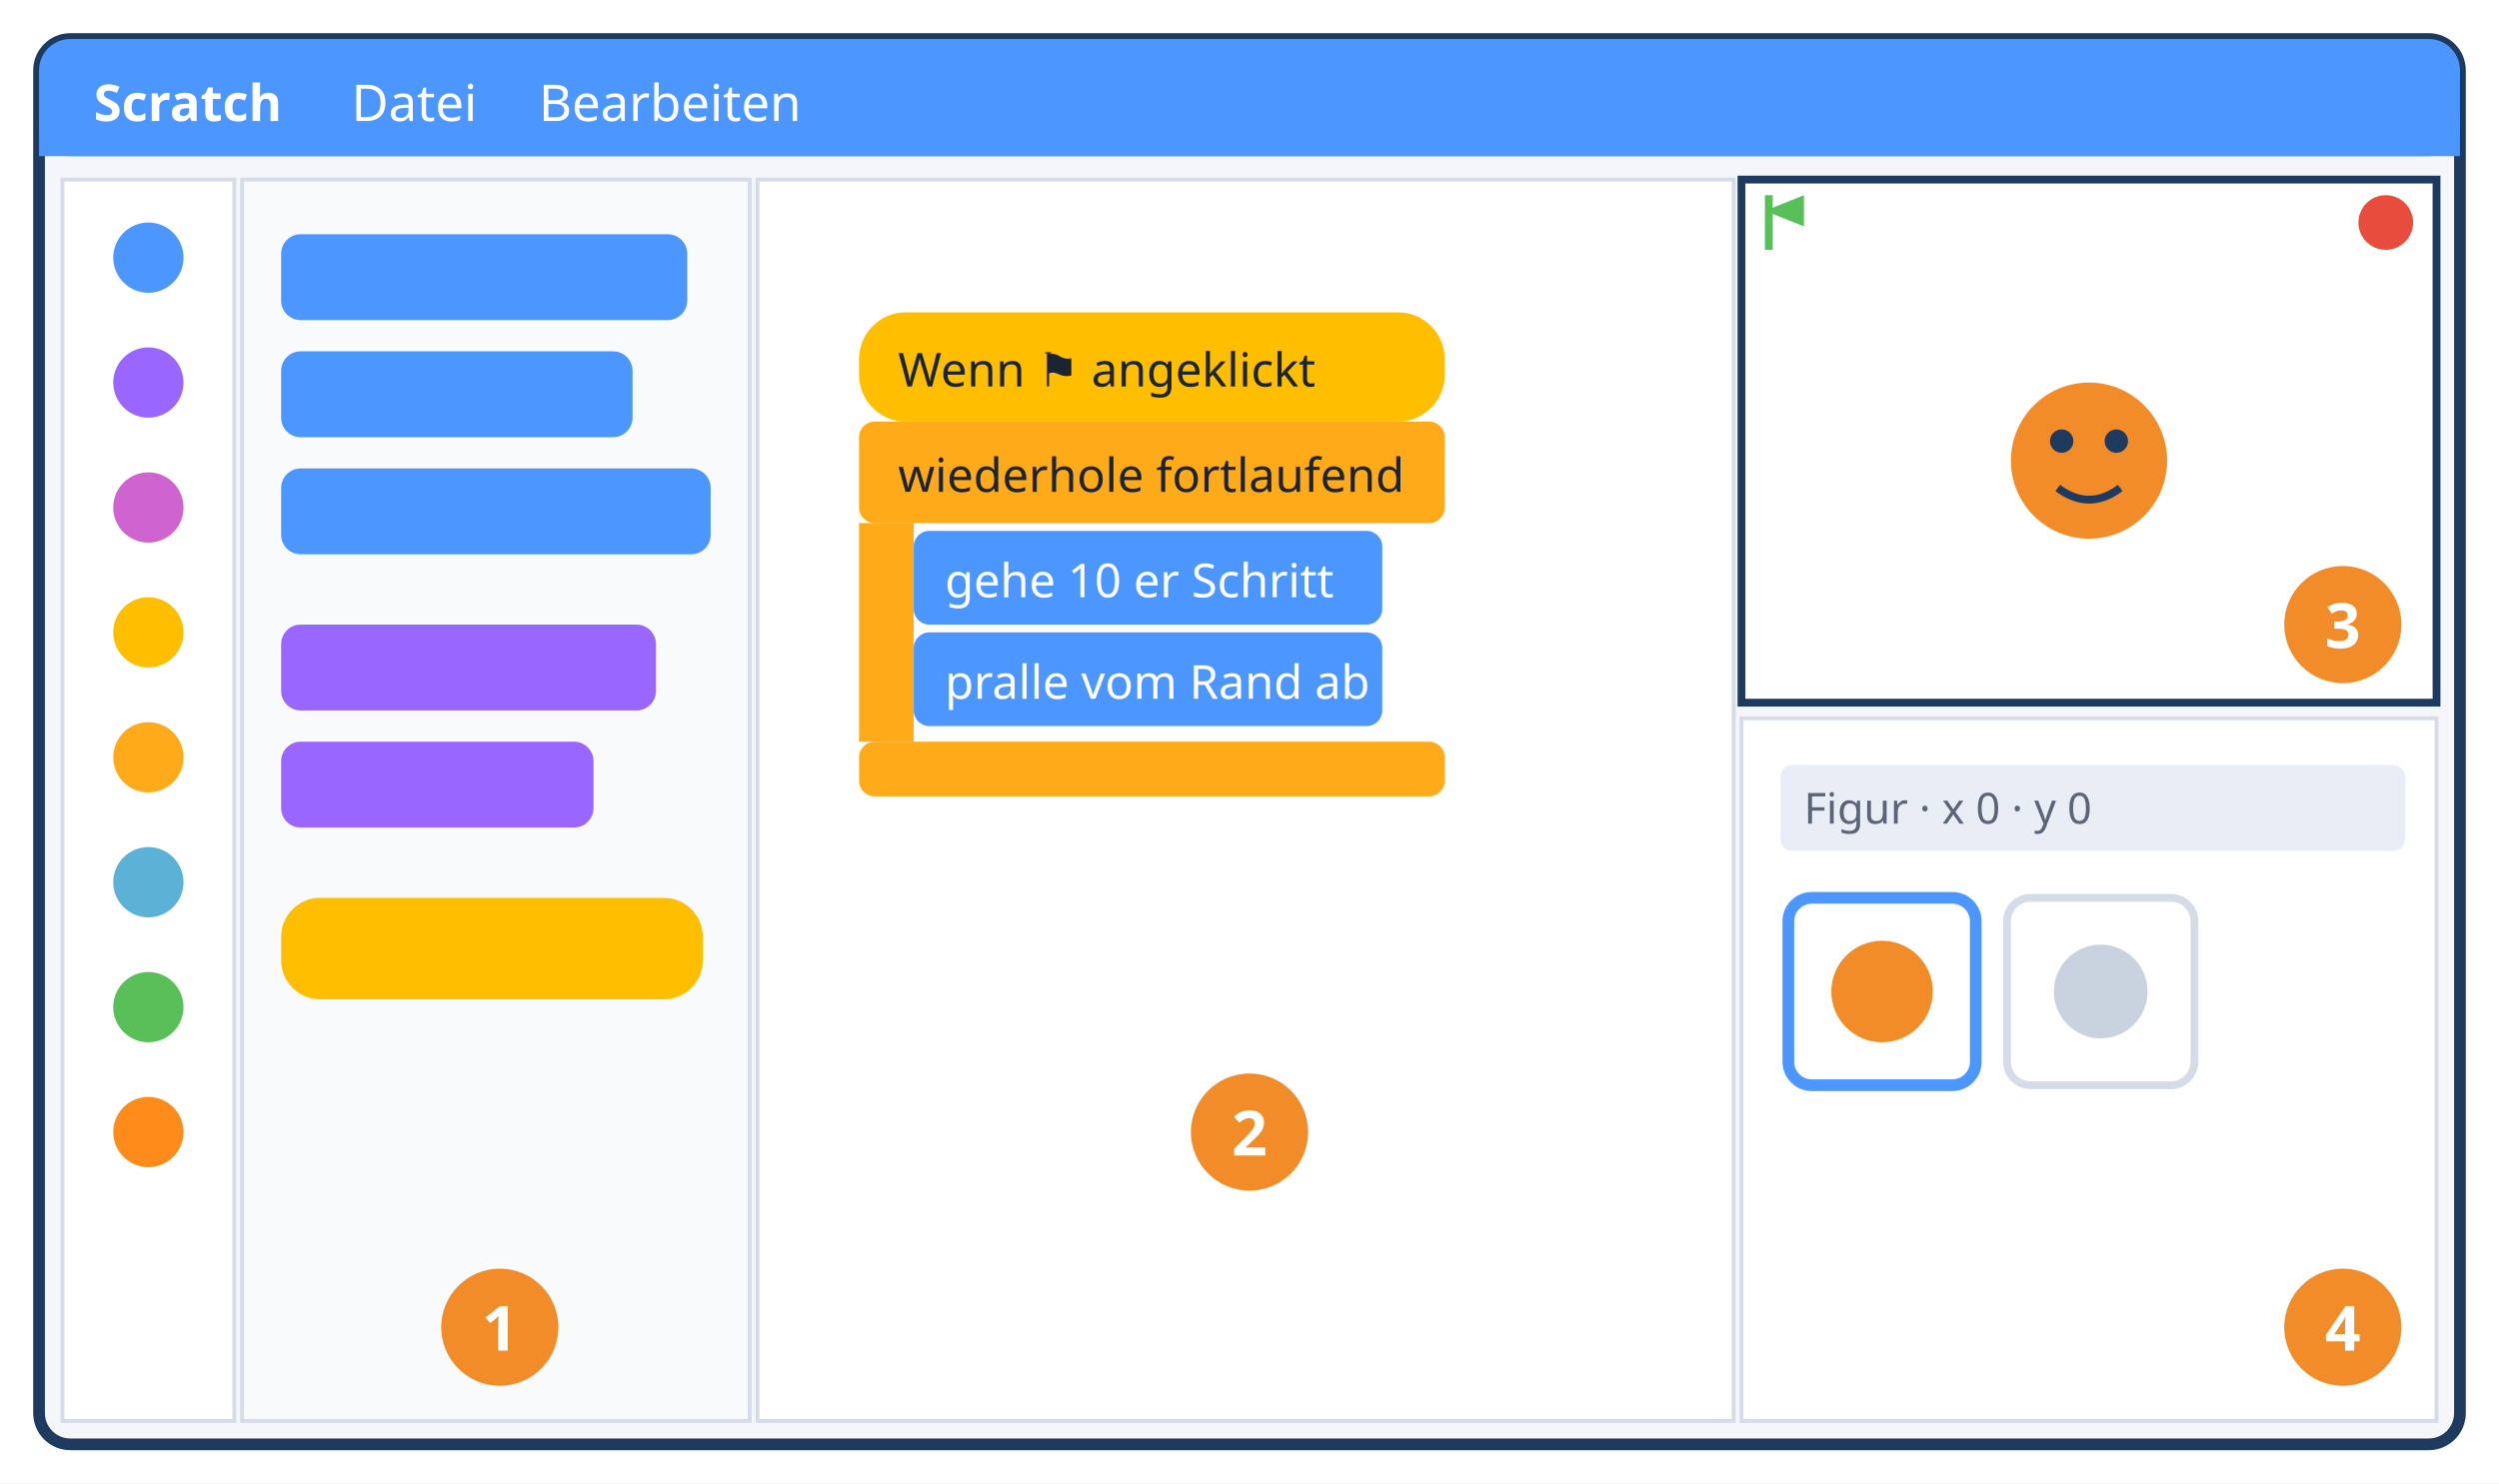
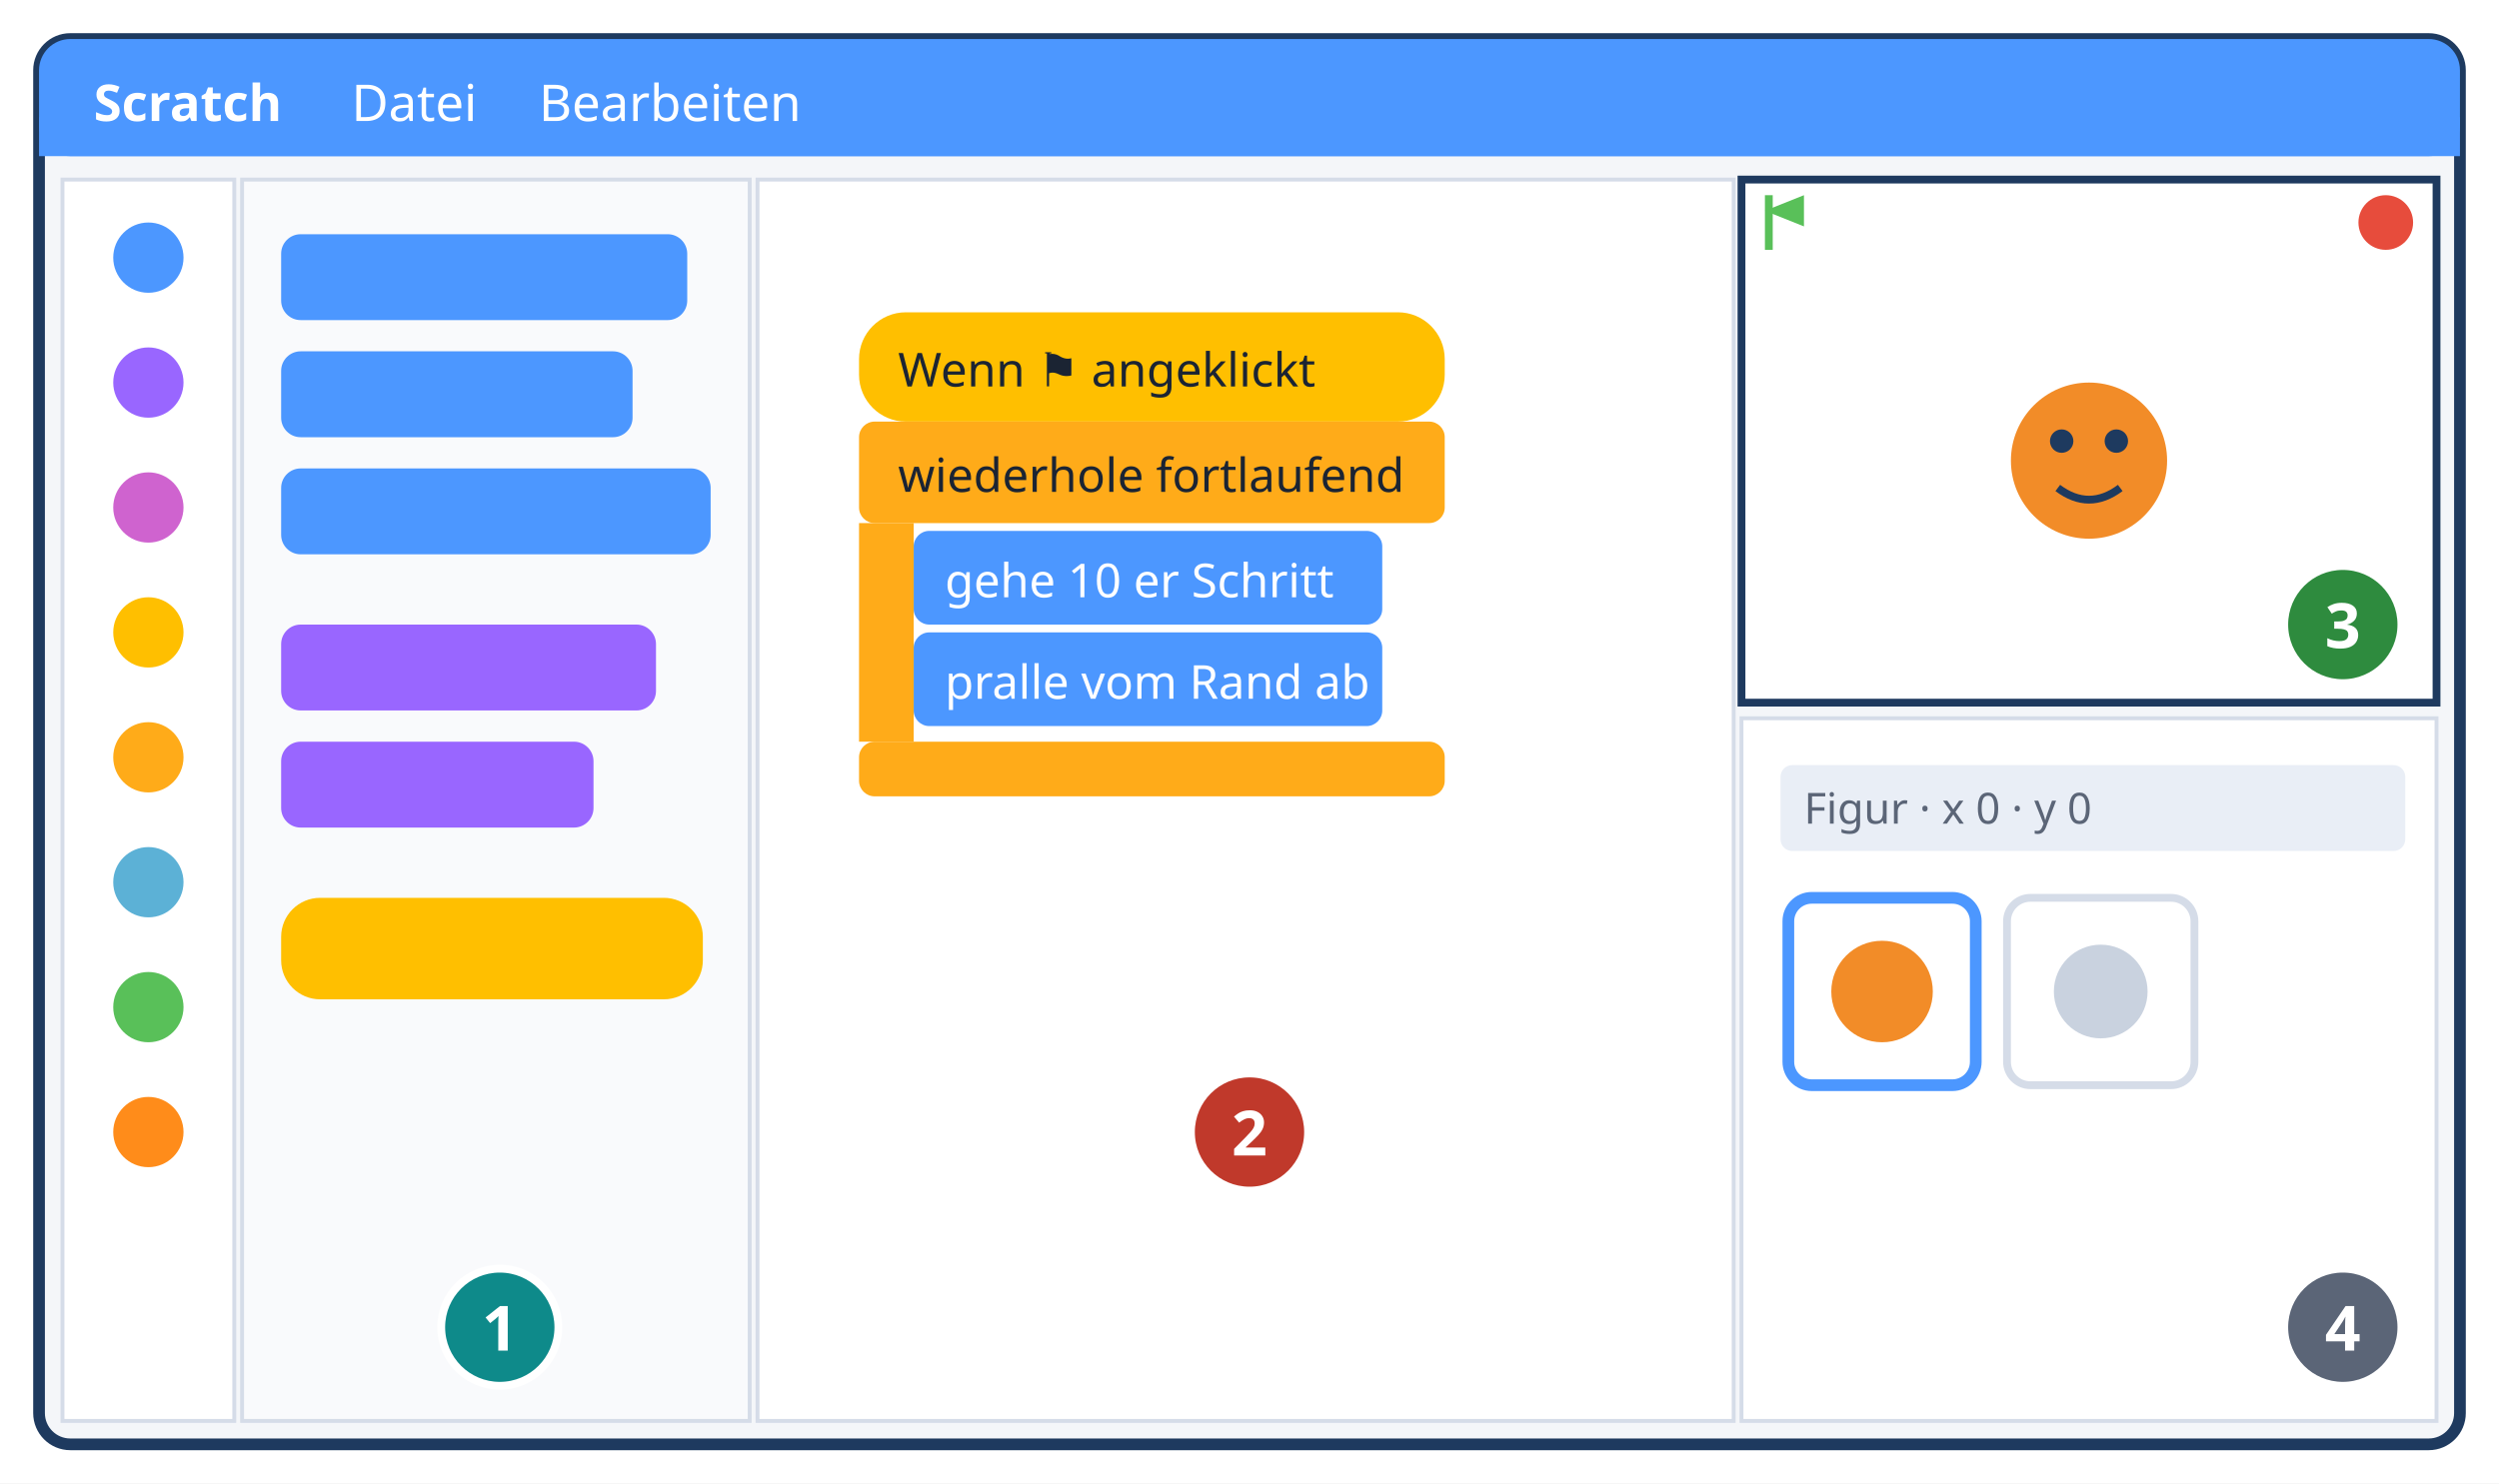
<svg xmlns="http://www.w3.org/2000/svg" viewBox="0 0 640 380" font-family="system-ui, sans-serif">
  <rect width="640" height="380" fill="#ffffff" />
  <rect x="10" y="10" width="620" height="360" rx="8" fill="#f4f6f9" stroke="#1e3a5f" stroke-width="3" />
  <rect x="10" y="10" width="620" height="30" rx="8" fill="#4c97ff" />
  <rect x="10" y="30" width="620" height="10" fill="#4c97ff" />
  <text x="24" y="31" font-size="13" font-weight="700" fill="#ffffff">Scratch</text>
  <text x="90" y="31" font-size="13" fill="#ffffff">Datei</text>
  <text x="138" y="31" font-size="13" fill="#ffffff">Bearbeiten</text>
  <rect x="16" y="46" width="44" height="318" fill="#ffffff" stroke="#d5dce8" />
  <g>
    <circle cx="38" cy="66" r="9" fill="#4c97ff" />
    <circle cx="38" cy="98" r="9" fill="#9966ff" />
    <circle cx="38" cy="130" r="9" fill="#cf63cf" />
    <circle cx="38" cy="162" r="9" fill="#ffbf00" />
    <circle cx="38" cy="194" r="9" fill="#ffab19" />
    <circle cx="38" cy="226" r="9" fill="#5cb1d6" />
    <circle cx="38" cy="258" r="9" fill="#59c059" />
    <circle cx="38" cy="290" r="9" fill="#ff8c1a" />
  </g>
  <rect x="62" y="46" width="130" height="318" fill="#f9fafc" stroke="#d5dce8" />
  <g fill="#4c97ff">
    <rect x="72" y="60" width="104" height="22" rx="5" />
    <rect x="72" y="90" width="90" height="22" rx="5" />
    <rect x="72" y="120" width="110" height="22" rx="5" />
  </g>
  <g fill="#9966ff">
    <rect x="72" y="160" width="96" height="22" rx="5" />
    <rect x="72" y="190" width="80" height="22" rx="5" />
  </g>
  <g fill="#ffbf00">
    <rect x="72" y="230" width="108" height="26" rx="10" />
  </g>
  <rect x="194" y="46" width="250" height="318" fill="#ffffff" stroke="#d5dce8" />
  <g>
    <rect x="220" y="80" width="150" height="28" rx="12" fill="#ffbf00" />
    <text x="230" y="99" font-size="12" fill="#1b2433">Wenn ⚑ angeklickt</text>
    <rect x="220" y="108" width="150" height="26" rx="4" fill="#ffab19" />
    <text x="230" y="126" font-size="12" fill="#1b2433">wiederhole fortlaufend</text>
    <rect x="220" y="134" width="14" height="56" fill="#ffab19" />
    <rect x="234" y="136" width="120" height="24" rx="4" fill="#4c97ff" />
    <text x="242" y="153" font-size="12" fill="#ffffff">gehe 10 er Schritt</text>
    <rect x="234" y="162" width="120" height="24" rx="4" fill="#4c97ff" />
    <text x="242" y="179" font-size="12" fill="#ffffff">pralle vom Rand ab</text>
    <rect x="220" y="190" width="150" height="14" rx="4" fill="#ffab19" />
  </g>
  <rect x="446" y="46" width="178" height="134" fill="#ffffff" stroke="#1e3a5f" stroke-width="2" />
  <circle cx="535" cy="118" r="20" fill="#f28c28" />
  <circle cx="528" cy="113" r="3" fill="#1e3a5f" />
  <circle cx="542" cy="113" r="3" fill="#1e3a5f" />
  <path d="M527 125 Q535 131 543 125" stroke="#1e3a5f" stroke-width="2" fill="none" />
  <g transform="translate(452 50)">
    <polygon points="0,4 10,0 10,8" fill="#59c059" />
    <rect x="0" y="0" width="2" height="14" fill="#59c059" />
  </g>
  <rect x="604" y="50" width="14" height="14" rx="7" fill="#e74c3c" />
  <rect x="446" y="184" width="178" height="180" fill="#ffffff" stroke="#d5dce8" />
  <rect x="456" y="196" width="160" height="22" rx="3" fill="#e9eef6" />
  <text x="462" y="211" font-size="11" fill="#5b6577">Figur  ·  x 0  ·  y 0</text>
  <rect x="458" y="230" width="48" height="48" rx="6" fill="#ffffff" stroke="#4c97ff" stroke-width="3" />
  <circle cx="482" cy="254" r="13" fill="#f28c28" />
  <rect x="514" y="230" width="48" height="48" rx="6" fill="#ffffff" stroke="#d5dce8" stroke-width="2" />
  <circle cx="538" cy="254" r="12" fill="#c9d2df" />
  <g font-size="16" font-weight="700" fill="#ffffff" text-anchor="middle">
-     <circle cx="128" cy="340" r="15" fill="#f28c28" />
+     <circle cx="128" cy="340" r="15" fill="#0e8a8a" stroke="#ffffff" stroke-width="2" />
    <text x="128" y="346">1</text>
-     <circle cx="320" cy="290" r="15" fill="#f28c28" />
+     <circle cx="320" cy="290" r="15" fill="#c0392b" stroke="#ffffff" stroke-width="2" />
    <text x="320" y="296">2</text>
-     <circle cx="600" cy="160" r="15" fill="#f28c28" />
+     <circle cx="600" cy="160" r="15" fill="#2e8b3e" stroke="#ffffff" stroke-width="2" />
    <text x="600" y="166">3</text>
-     <circle cx="600" cy="340" r="15" fill="#f28c28" />
+     <circle cx="600" cy="340" r="15" fill="#5b6577" stroke="#ffffff" stroke-width="2" />
    <text x="600" y="346">4</text>
  </g>
</svg>
